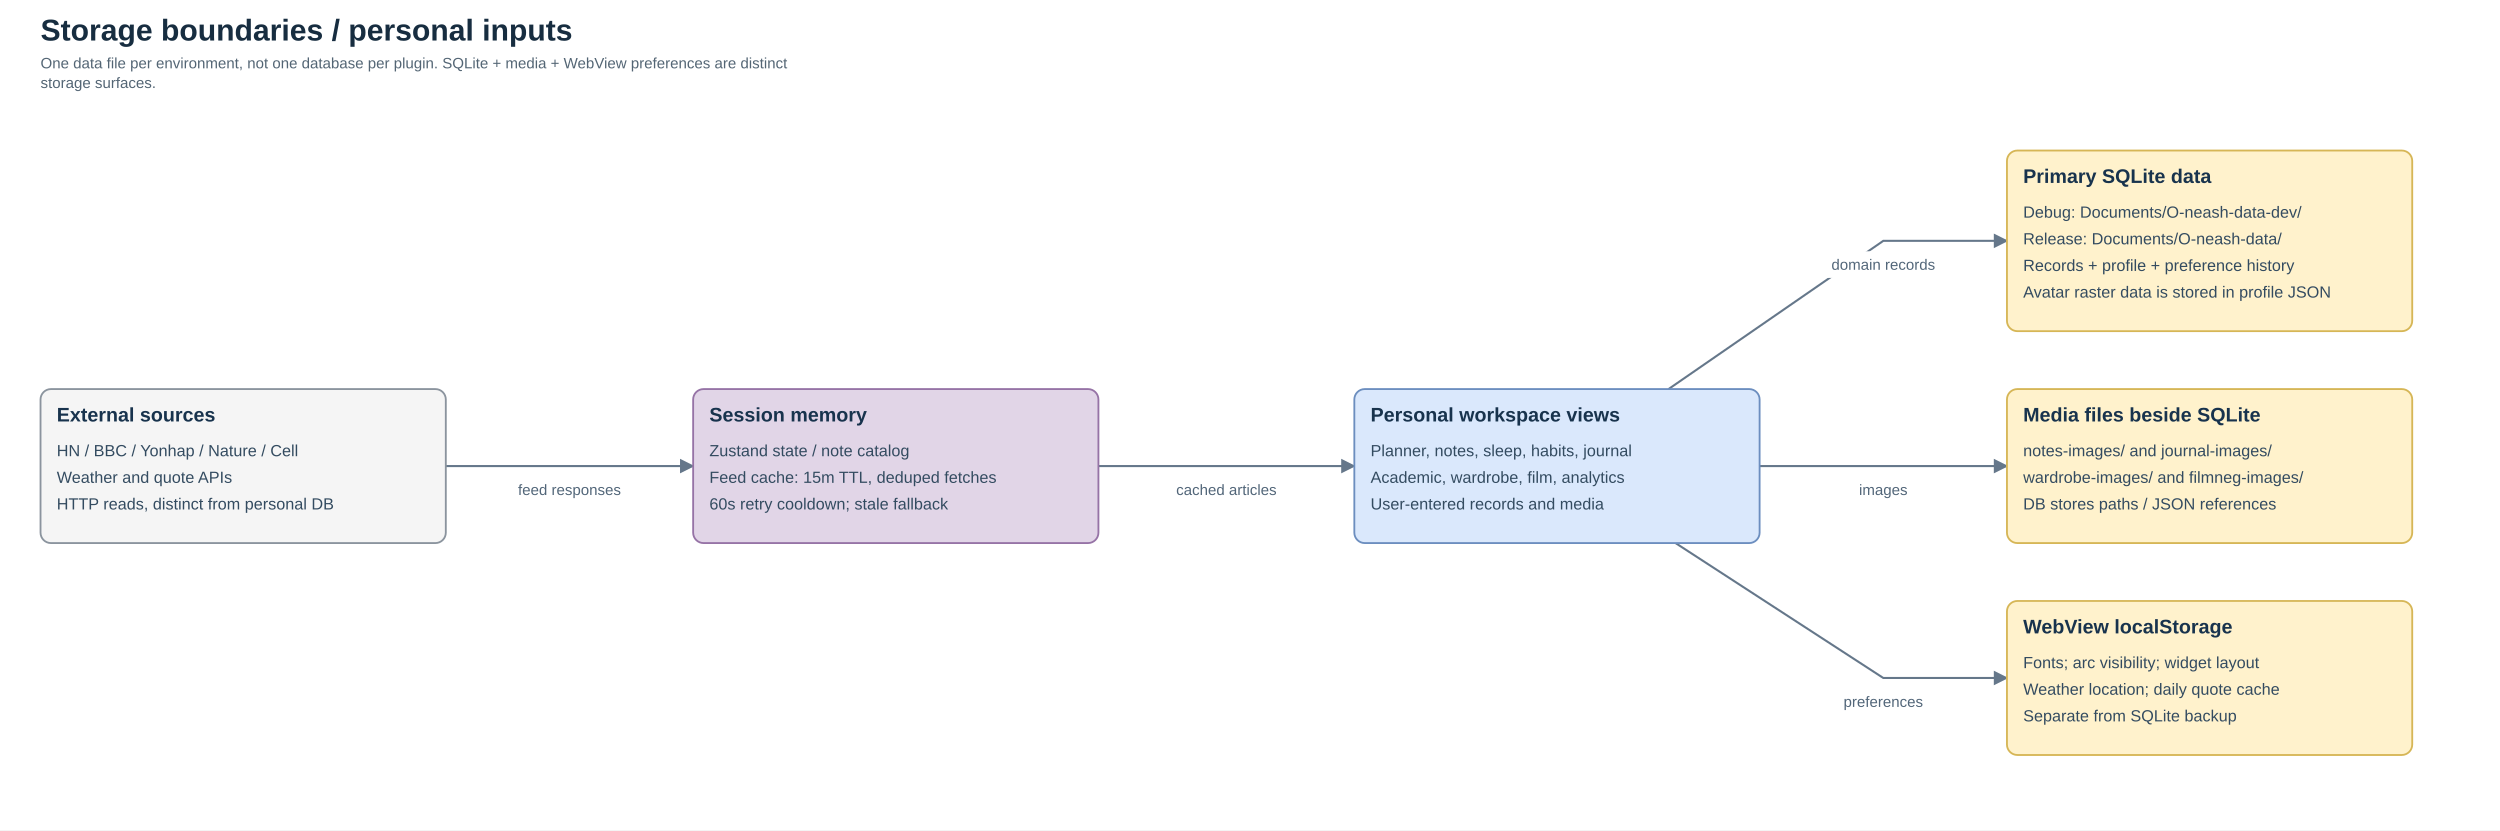
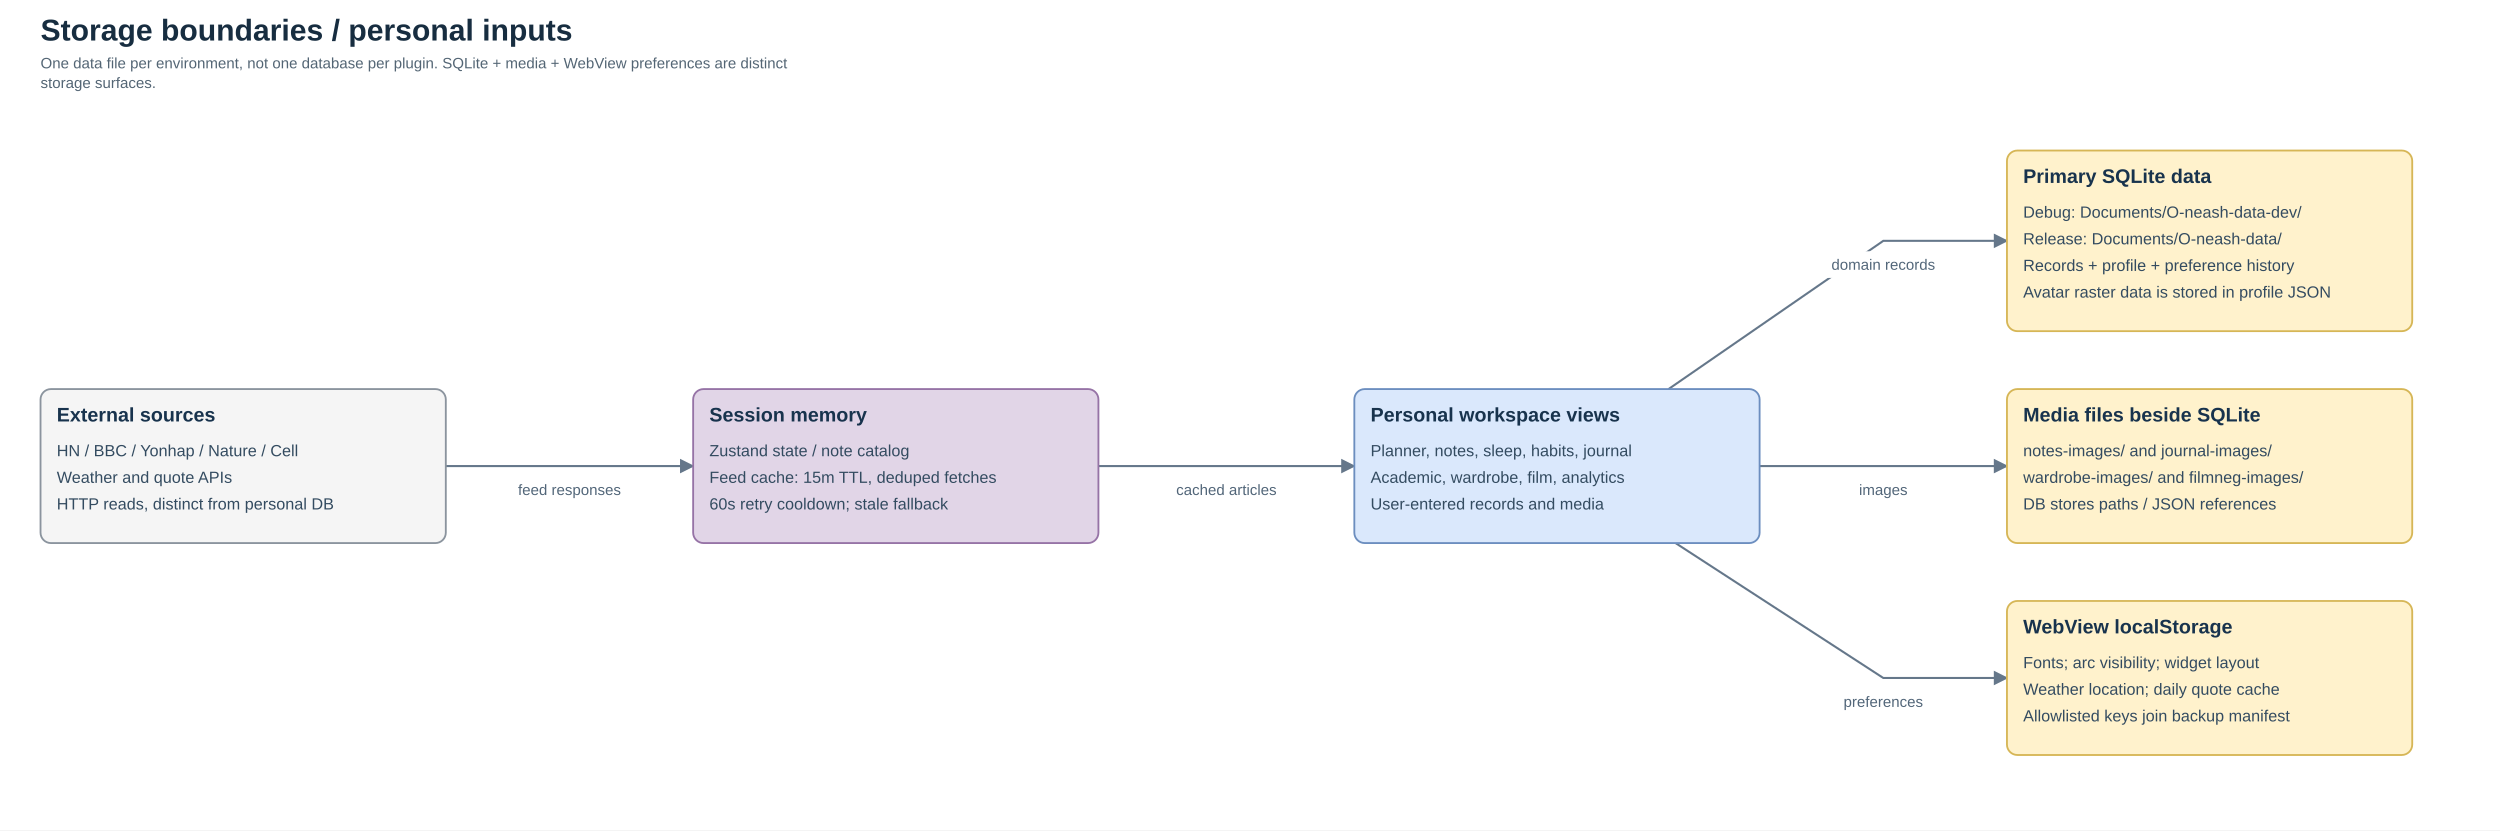
<svg xmlns="http://www.w3.org/2000/svg" width="2159" height="717" viewBox="0 0 2159 717">
  <defs>
    <marker id="arrow" viewBox="0 0 10 10" refX="9" refY="5" markerWidth="7" markerHeight="7" orient="auto">
      <path d="M 0 0 L 10 5 L 0 10 z" fill="#65778a" />
    </marker>
  </defs>
  <rect width="100%" height="100%" fill="#fff" />
  <text x="35" y="35" font-family="Arial,sans-serif" font-size="26" font-weight="bold" fill="#172d40">Storage boundaries / personal inputs</text>
  <text x="35" y="59" font-family="Arial,sans-serif" font-size="13" fill="#536574">One data file per environment, not one database per plugin. SQLite + media + WebView preferences are distinct</text>
  <text x="35" y="76" font-family="Arial,sans-serif" font-size="13" fill="#536574">storage surfaces.</text>
  <polyline points="1440.948,336 1626.4,208 1733.2,208" fill="none" stroke="#65778a" stroke-width="1.8" marker-end="url(#arrow)" />
  <rect x="1570.6" y="217" width="111.6" height="23" fill="white" />
  <text x="1626.4" y="233" text-anchor="middle" font-family="Arial,sans-serif" font-size="13" fill="#526679">domain records</text>
  <polyline points="1519.6,402.5 1626.4,402.5 1733.2,402.5" fill="none" stroke="#65778a" stroke-width="1.8" marker-end="url(#arrow)" />
  <rect x="1600.2" y="411.5" width="52.4" height="23" fill="white" />
  <text x="1626.4" y="427.5" text-anchor="middle" font-family="Arial,sans-serif" font-size="13" fill="#526679">images</text>
  <polyline points="1447.003,469 1626.4,585.5 1733.2,585.5" fill="none" stroke="#65778a" stroke-width="1.8" marker-end="url(#arrow)" />
  <rect x="1581.7" y="594.5" width="89.4" height="23" fill="white" />
  <text x="1626.4" y="610.5" text-anchor="middle" font-family="Arial,sans-serif" font-size="13" fill="#526679">preferences</text>
  <polyline points="385,402.5 491.8,402.5 598.6,402.5" fill="none" stroke="#65778a" stroke-width="1.8" marker-end="url(#arrow)" />
  <rect x="436" y="411.5" width="111.6" height="23" fill="white" />
  <text x="491.8" y="427.5" text-anchor="middle" font-family="Arial,sans-serif" font-size="13" fill="#526679">feed responses</text>
  <polyline points="948.6,402.5 1059.1,402.5 1169.6,402.5" fill="none" stroke="#65778a" stroke-width="1.8" marker-end="url(#arrow)" />
  <rect x="999.6" y="411.5" width="119" height="23" fill="white" />
  <text x="1059.1" y="427.5" text-anchor="middle" font-family="Arial,sans-serif" font-size="13" fill="#526679">cached articles</text>
  <a href="https://github.com/xorca0711/Mycelium_OS_Opt/blob/codex/local-setup/O_neash%20Dash/src-tauri/src/database/mod.rs" target="_blank">
    <rect x="1733.2" y="130" width="350" height="156" rx="9" fill="#fff2cc" stroke="#d6b656" stroke-width="1.6" />
    <text x="1747.2" y="158" font-family="Arial,sans-serif" font-size="17" font-weight="bold" fill="#18334d">Primary SQLite data</text>
    <text x="1747.2" y="188" font-family="Arial,sans-serif" font-size="14" fill="#334b60">Debug: Documents/O-neash-data-dev/</text>
    <text x="1747.2" y="211" font-family="Arial,sans-serif" font-size="14" fill="#334b60">Release: Documents/O-neash-data/</text>
    <text x="1747.2" y="234" font-family="Arial,sans-serif" font-size="14" fill="#334b60">Records + profile + preference history</text>
    <text x="1747.2" y="257" font-family="Arial,sans-serif" font-size="14" fill="#334b60">Avatar raster data is stored in profile JSON</text>
  </a>
  <a href="https://github.com/xorca0711/Mycelium_OS_Opt/blob/codex/local-setup/O_neash%20Dash/src/lib/dataLocation.ts" target="_blank">
    <rect x="1733.2" y="336" width="350" height="133" rx="9" fill="#fff2cc" stroke="#d6b656" stroke-width="1.6" />
    <text x="1747.2" y="364" font-family="Arial,sans-serif" font-size="17" font-weight="bold" fill="#18334d">Media files beside SQLite</text>
    <text x="1747.2" y="394" font-family="Arial,sans-serif" font-size="14" fill="#334b60">notes-images/ and journal-images/</text>
    <text x="1747.2" y="417" font-family="Arial,sans-serif" font-size="14" fill="#334b60">wardrobe-images/ and filmneg-images/</text>
    <text x="1747.2" y="440" font-family="Arial,sans-serif" font-size="14" fill="#334b60">DB stores paths / JSON references</text>
  </a>
-   <a href="https://github.com/xorca0711/Mycelium_OS_Opt/blob/codex/local-setup/O_neash%20Dash/src/lib/fontSettings.ts" target="_blank">
+   <a href="https://github.com/xorca0711/Mycelium_OS_Opt/blob/codex/local-setup/O_neash%20Dash/src/lib/localPreferences.ts" target="_blank">
    <rect x="1733.2" y="519" width="350" height="133" rx="9" fill="#fff2cc" stroke="#d6b656" stroke-width="1.6" />
    <text x="1747.2" y="547" font-family="Arial,sans-serif" font-size="17" font-weight="bold" fill="#18334d">WebView localStorage</text>
    <text x="1747.2" y="577" font-family="Arial,sans-serif" font-size="14" fill="#334b60">Fonts; arc visibility; widget layout</text>
    <text x="1747.2" y="600" font-family="Arial,sans-serif" font-size="14" fill="#334b60">Weather location; daily quote cache</text>
-     <text x="1747.2" y="623" font-family="Arial,sans-serif" font-size="14" fill="#334b60">Separate from SQLite backup</text>
+     <text x="1747.2" y="623" font-family="Arial,sans-serif" font-size="14" fill="#334b60">Allowlisted keys join backup manifest</text>
  </a>
  <a href="https://github.com/xorca0711/Mycelium_OS_Opt/blob/codex/local-setup/O_neash%20Dash/src/widgets/lib/feedCache.ts" target="_blank">
    <rect x="598.6" y="336" width="350" height="133" rx="9" fill="#e1d5e7" stroke="#9673a6" stroke-width="1.6" />
    <text x="612.6" y="364" font-family="Arial,sans-serif" font-size="17" font-weight="bold" fill="#18334d">Session memory</text>
    <text x="612.6" y="394" font-family="Arial,sans-serif" font-size="14" fill="#334b60">Zustand state / note catalog</text>
    <text x="612.6" y="417" font-family="Arial,sans-serif" font-size="14" fill="#334b60">Feed cache: 15m TTL, deduped fetches</text>
    <text x="612.6" y="440" font-family="Arial,sans-serif" font-size="14" fill="#334b60">60s retry cooldown; stale fallback</text>
  </a>
  <a href="https://github.com/xorca0711/Mycelium_OS_Opt/blob/codex/local-setup/O_neash%20Dash/src/widgets/widgets/ResearchFeed.tsx" target="_blank">
    <rect x="35" y="336" width="350" height="133" rx="9" fill="#f5f5f5" stroke="#8b949e" stroke-width="1.6" />
    <text x="49" y="364" font-family="Arial,sans-serif" font-size="17" font-weight="bold" fill="#18334d">External sources</text>
    <text x="49" y="394" font-family="Arial,sans-serif" font-size="14" fill="#334b60">HN / BBC / Yonhap / Nature / Cell</text>
    <text x="49" y="417" font-family="Arial,sans-serif" font-size="14" fill="#334b60">Weather and quote APIs</text>
    <text x="49" y="440" font-family="Arial,sans-serif" font-size="14" fill="#334b60">HTTP reads, distinct from personal DB</text>
  </a>
  <a href="https://github.com/xorca0711/Mycelium_OS_Opt/blob/codex/local-setup/O_neash%20Dash/src/plugins/registry.ts" target="_blank">
    <rect x="1169.6" y="336" width="350" height="133" rx="9" fill="#dae8fc" stroke="#6c8ebf" stroke-width="1.6" />
    <text x="1183.6" y="364" font-family="Arial,sans-serif" font-size="17" font-weight="bold" fill="#18334d">Personal workspace views</text>
    <text x="1183.6" y="394" font-family="Arial,sans-serif" font-size="14" fill="#334b60">Planner, notes, sleep, habits, journal</text>
    <text x="1183.6" y="417" font-family="Arial,sans-serif" font-size="14" fill="#334b60">Academic, wardrobe, film, analytics</text>
    <text x="1183.6" y="440" font-family="Arial,sans-serif" font-size="14" fill="#334b60">User-entered records and media</text>
  </a>
</svg>
